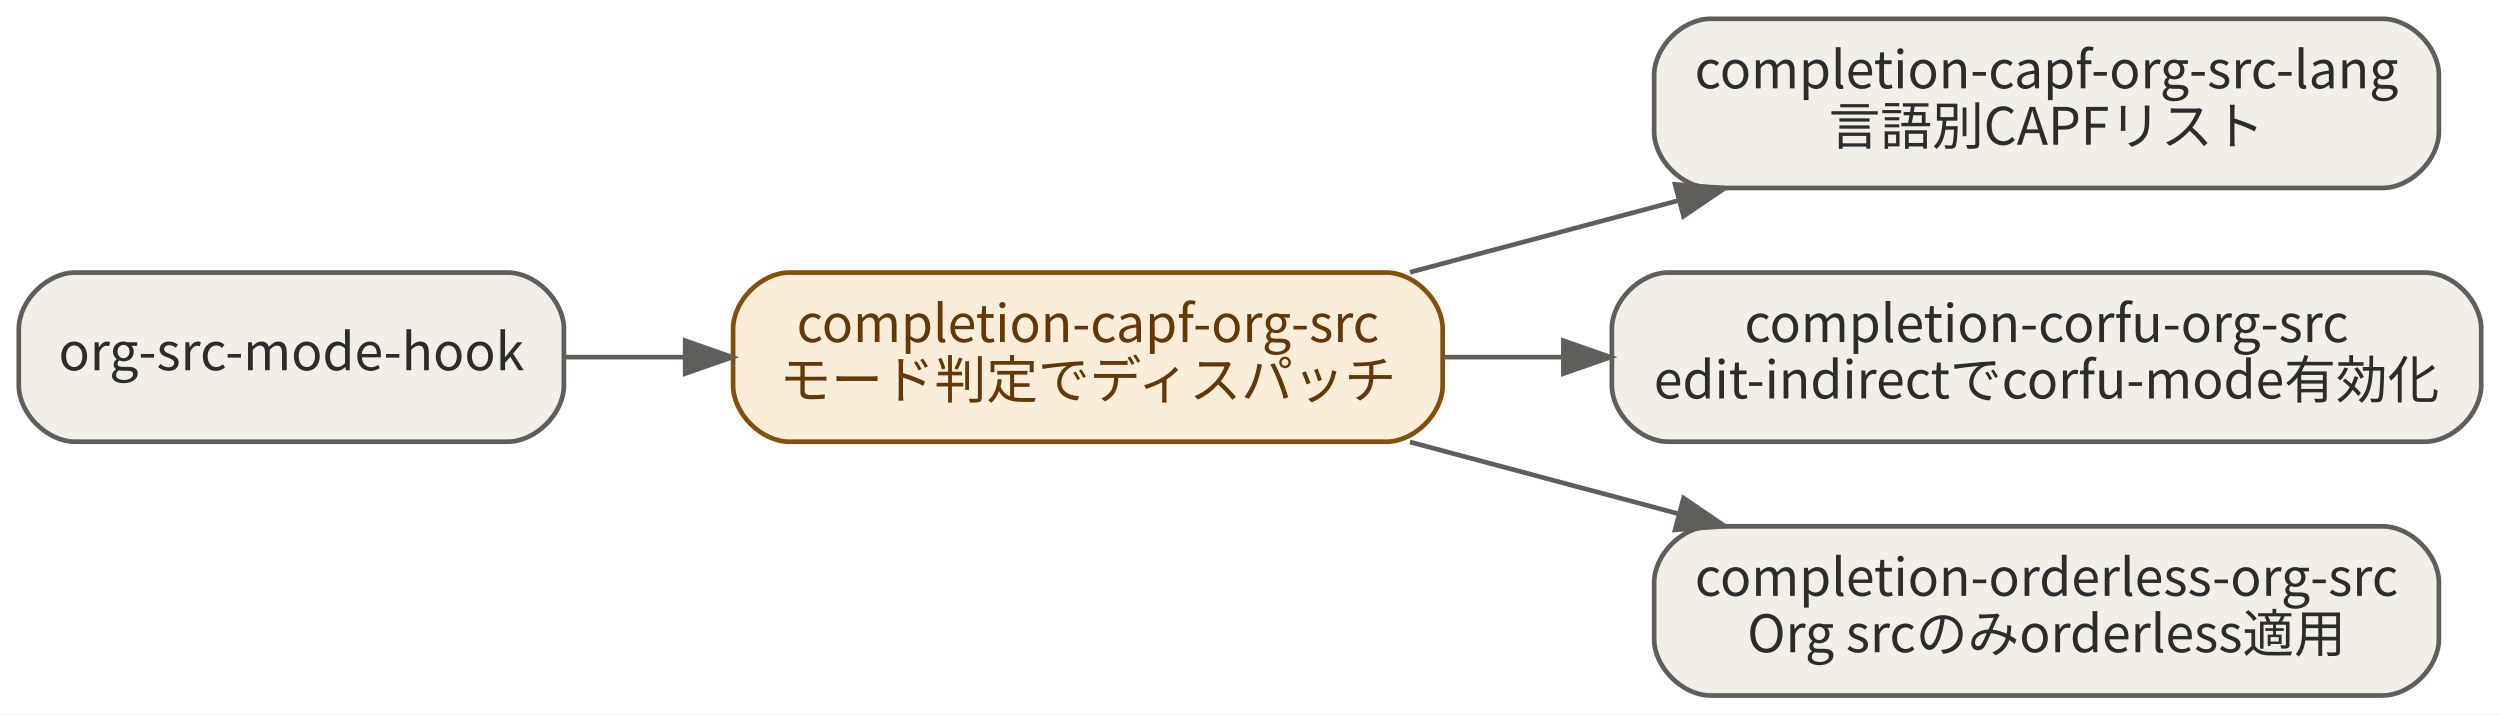
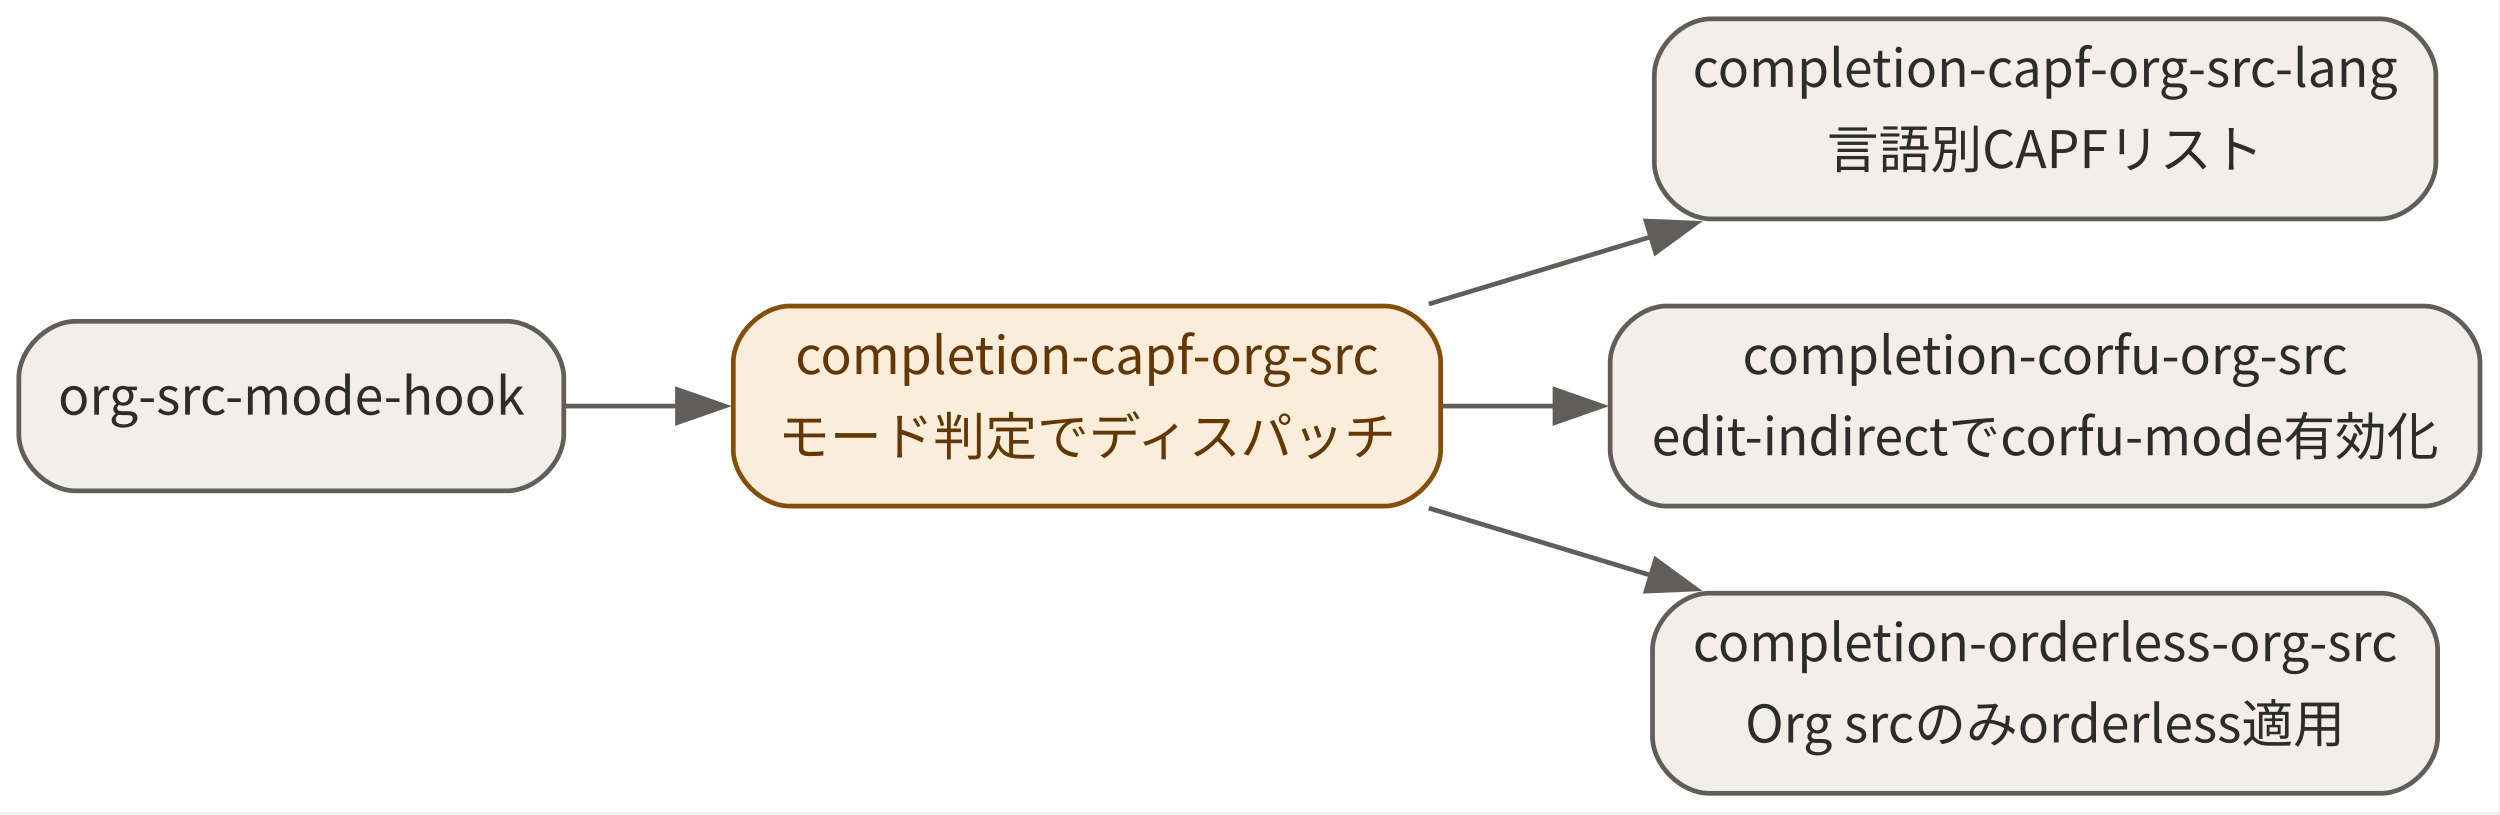
- <svg xmlns="http://www.w3.org/2000/svg" width="532pt" height="152pt" viewBox="0.00 0.00 532.00 152.00">
-   <g id="graph0" class="graph" transform="scale(1 1) rotate(0) translate(4 148)">
-     <polygon fill="white" stroke="transparent" points="-4,4 -4,-148 528,-148 528,4 -4,4" />
+ <svg xmlns="http://www.w3.org/2000/svg" width="531pt" height="173pt" viewBox="0.00 0.00 531.00 173.00">
+   <g id="graph0" class="graph" transform="scale(1 1) rotate(0) translate(4 168.5)">
+     <polygon fill="white" stroke="none" points="-4,4 -4,-168.5 526.75,-168.5 526.75,4 -4,4" />
    <g id="node1" class="node">
-       <path fill="#f1efe8" stroke="#5f5e5a" d="M104,-90C104,-90 12,-90 12,-90 6,-90 0,-84 0,-78 0,-78 0,-66 0,-66 0,-60 6,-54 12,-54 12,-54 104,-54 104,-54 110,-54 116,-60 116,-66 116,-66 116,-78 116,-78 116,-84 110,-90 104,-90" />
-       <text text-anchor="middle" x="58" y="-69.2" font-family="Noto Sans CJK JP" font-size="11.00" fill="#2c2c2a">org-src-mode-hook</text>
+       <path fill="#f1efe8" stroke="#5f5e5a" d="M103.75,-100.25C103.75,-100.25 12,-100.25 12,-100.25 6,-100.25 0,-94.25 0,-88.25 0,-88.25 0,-76.25 0,-76.25 0,-70.25 6,-64.25 12,-64.25 12,-64.25 103.75,-64.25 103.75,-64.25 109.75,-64.25 115.75,-70.25 115.75,-76.25 115.75,-76.25 115.75,-88.25 115.75,-88.25 115.75,-94.25 109.75,-100.25 103.75,-100.25" />
+       <text xml:space="preserve" text-anchor="middle" x="57.88" y="-80.42" font-family="Noto Sans CJK JP" font-size="11.00" fill="#2c2c2a">org-src-mode-hook</text>
    </g>
    <g id="node2" class="node">
-       <path fill="#faeeda" stroke="#854f0b" d="M291,-90C291,-90 164,-90 164,-90 158,-90 152,-84 152,-78 152,-78 152,-66 152,-66 152,-60 158,-54 164,-54 164,-54 291,-54 291,-54 297,-54 303,-60 303,-66 303,-66 303,-78 303,-78 303,-84 297,-90 291,-90" />
-       <text text-anchor="middle" x="227.5" y="-75.2" font-family="Noto Sans CJK JP" font-size="11.00" fill="#633806">completion-capf-org-src</text>
-       <text text-anchor="middle" x="227.5" y="-63.2" font-family="Noto Sans CJK JP" font-size="11.00" fill="#633806">モード判定でディスパッチ</text>
+       <path fill="#faeeda" stroke="#854f0b" d="M290,-103.5C290,-103.5 163.75,-103.5 163.75,-103.5 157.75,-103.5 151.75,-97.5 151.75,-91.5 151.75,-91.5 151.75,-73 151.75,-73 151.75,-67 157.75,-61 163.75,-61 163.75,-61 290,-61 290,-61 296,-61 302,-67 302,-73 302,-73 302,-91.5 302,-91.5 302,-97.5 296,-103.5 290,-103.5" />
+       <text xml:space="preserve" text-anchor="middle" x="226.88" y="-89.05" font-family="Noto Sans CJK JP" font-size="11.00" fill="#633806">completion-capf-org-src</text>
+       <text xml:space="preserve" text-anchor="middle" x="226.88" y="-71.8" font-family="Noto Sans CJK JP" font-size="11.00" fill="#633806">モード判定でディスパッチ</text>
    </g>
    <g id="edge1" class="edge">
-       <path fill="none" stroke="#5f5e5a" d="M116.18,-72C124.42,-72 133.04,-72 141.68,-72" />
-       <polygon fill="#5f5e5a" stroke="#5f5e5a" points="141.81,-75.5 151.81,-72 141.81,-68.5 141.81,-75.5" />
+       <path fill="none" stroke="#5f5e5a" d="M115.88,-82.25C123.65,-82.25 131.76,-82.25 139.91,-82.25" />
+       <polygon fill="#5f5e5a" stroke="#5f5e5a" points="139.9,-85.75 149.9,-82.25 139.9,-78.75 139.9,-85.75" />
    </g>
    <g id="node3" class="node">
-       <path fill="#f1efe8" stroke="#5f5e5a" d="M503,-144C503,-144 360,-144 360,-144 354,-144 348,-138 348,-132 348,-132 348,-120 348,-120 348,-114 354,-108 360,-108 360,-108 503,-108 503,-108 509,-108 515,-114 515,-120 515,-120 515,-132 515,-132 515,-138 509,-144 503,-144" />
-       <text text-anchor="middle" x="431.5" y="-129.2" font-family="Noto Sans CJK JP" font-size="11.00" fill="#2c2c2a">completion-capf-org-src-lang</text>
-       <text text-anchor="middle" x="431.5" y="-117.2" font-family="Noto Sans CJK JP" font-size="11.00" fill="#2c2c2a">言語別CAPFリスト</text>
+       <path fill="#f1efe8" stroke="#5f5e5a" d="M501.38,-164.5C501.38,-164.5 359.38,-164.5 359.38,-164.5 353.38,-164.5 347.38,-158.5 347.38,-152.5 347.38,-152.5 347.38,-134 347.38,-134 347.38,-128 353.38,-122 359.38,-122 359.38,-122 501.38,-122 501.38,-122 507.38,-122 513.38,-128 513.38,-134 513.38,-134 513.38,-152.5 513.38,-152.5 513.38,-158.5 507.38,-164.5 501.38,-164.5" />
+       <text xml:space="preserve" text-anchor="middle" x="430.38" y="-150.05" font-family="Noto Sans CJK JP" font-size="11.00" fill="#2c2c2a">completion-capf-org-src-lang</text>
+       <text xml:space="preserve" text-anchor="middle" x="430.38" y="-132.8" font-family="Noto Sans CJK JP" font-size="11.00" fill="#2c2c2a">言語別CAPFリスト</text>
    </g>
    <g id="edge2" class="edge">
-       <path fill="none" stroke="#5f5e5a" d="M296.04,-90.06C314.41,-94.96 334.43,-100.32 353.28,-105.36" />
-       <polygon fill="#5f5e5a" stroke="#5f5e5a" points="352.46,-108.76 363.02,-107.96 354.26,-102 352.46,-108.76" />
+       <path fill="none" stroke="#5f5e5a" d="M299.48,-103.93C314.83,-108.57 331.17,-113.52 346.89,-118.28" />
+       <polygon fill="#5f5e5a" stroke="#5f5e5a" points="345.62,-121.55 356.21,-121.1 347.65,-114.85 345.62,-121.55" />
    </g>
    <g id="node4" class="node">
-       <path fill="#f1efe8" stroke="#5f5e5a" d="M512,-90C512,-90 351,-90 351,-90 345,-90 339,-84 339,-78 339,-78 339,-66 339,-66 339,-60 345,-54 351,-54 351,-54 512,-54 512,-54 518,-54 524,-60 524,-66 524,-66 524,-78 524,-78 524,-84 518,-90 512,-90" />
-       <text text-anchor="middle" x="431.5" y="-75.2" font-family="Noto Sans CJK JP" font-size="11.00" fill="#2c2c2a">completion-corfu-org-src</text>
-       <text text-anchor="middle" x="431.5" y="-63.2" font-family="Noto Sans CJK JP" font-size="11.00" fill="#2c2c2a">edit-indirectでcorfu-mode有効化</text>
+       <path fill="#f1efe8" stroke="#5f5e5a" d="M510.75,-103.5C510.75,-103.5 350,-103.5 350,-103.5 344,-103.5 338,-97.5 338,-91.5 338,-91.5 338,-73 338,-73 338,-67 344,-61 350,-61 350,-61 510.75,-61 510.75,-61 516.75,-61 522.75,-67 522.75,-73 522.75,-73 522.75,-91.5 522.75,-91.5 522.75,-97.5 516.75,-103.5 510.75,-103.5" />
+       <text xml:space="preserve" text-anchor="middle" x="430.38" y="-89.05" font-family="Noto Sans CJK JP" font-size="11.00" fill="#2c2c2a">completion-corfu-org-src</text>
+       <text xml:space="preserve" text-anchor="middle" x="430.38" y="-71.8" font-family="Noto Sans CJK JP" font-size="11.00" fill="#2c2c2a">edit-indirectでcorfu-mode有効化</text>
    </g>
    <g id="edge3" class="edge">
-       <path fill="none" stroke="#5f5e5a" d="M303.14,-72C311.46,-72 320.04,-72 328.63,-72" />
-       <polygon fill="#5f5e5a" stroke="#5f5e5a" points="328.69,-75.5 338.69,-72 328.69,-68.5 328.69,-75.5" />
+       <path fill="none" stroke="#5f5e5a" d="M302.33,-82.25C310.18,-82.25 318.26,-82.25 326.36,-82.25" />
+       <polygon fill="#5f5e5a" stroke="#5f5e5a" points="326.28,-85.75 336.28,-82.25 326.28,-78.75 326.28,-85.75" />
    </g>
    <g id="node5" class="node">
-       <path fill="#f1efe8" stroke="#5f5e5a" d="M503,-36C503,-36 360,-36 360,-36 354,-36 348,-30 348,-24 348,-24 348,-12 348,-12 348,-6 354,0 360,0 360,0 503,0 503,0 509,0 515,-6 515,-12 515,-12 515,-24 515,-24 515,-30 509,-36 503,-36" />
-       <text text-anchor="middle" x="431.5" y="-21.2" font-family="Noto Sans CJK JP" font-size="11.00" fill="#2c2c2a">completion-orderless-org-src</text>
-       <text text-anchor="middle" x="431.5" y="-9.2" font-family="Noto Sans CJK JP" font-size="11.00" fill="#2c2c2a">Org srcのみorderless適用</text>
+       <path fill="#f1efe8" stroke="#5f5e5a" d="M501.75,-42.5C501.75,-42.5 359,-42.5 359,-42.5 353,-42.5 347,-36.5 347,-30.5 347,-30.5 347,-12 347,-12 347,-6 353,0 359,0 359,0 501.75,0 501.75,0 507.75,0 513.75,-6 513.75,-12 513.75,-12 513.75,-30.5 513.75,-30.5 513.75,-36.5 507.75,-42.5 501.75,-42.5" />
+       <text xml:space="preserve" text-anchor="middle" x="430.38" y="-28.05" font-family="Noto Sans CJK JP" font-size="11.00" fill="#2c2c2a">completion-orderless-org-src</text>
+       <text xml:space="preserve" text-anchor="middle" x="430.38" y="-10.8" font-family="Noto Sans CJK JP" font-size="11.00" fill="#2c2c2a">Org srcのみorderless適用</text>
    </g>
    <g id="edge4" class="edge">
-       <path fill="none" stroke="#5f5e5a" d="M296.04,-53.94C314.41,-49.04 334.43,-43.68 353.28,-38.64" />
-       <polygon fill="#5f5e5a" stroke="#5f5e5a" points="354.26,-42 363.02,-36.04 352.46,-35.24 354.26,-42" />
+       <path fill="none" stroke="#5f5e5a" d="M299.48,-60.57C314.83,-55.93 331.17,-50.98 346.89,-46.22" />
+       <polygon fill="#5f5e5a" stroke="#5f5e5a" points="347.65,-49.65 356.21,-43.4 345.62,-42.95 347.65,-49.65" />
    </g>
  </g>
</svg>
